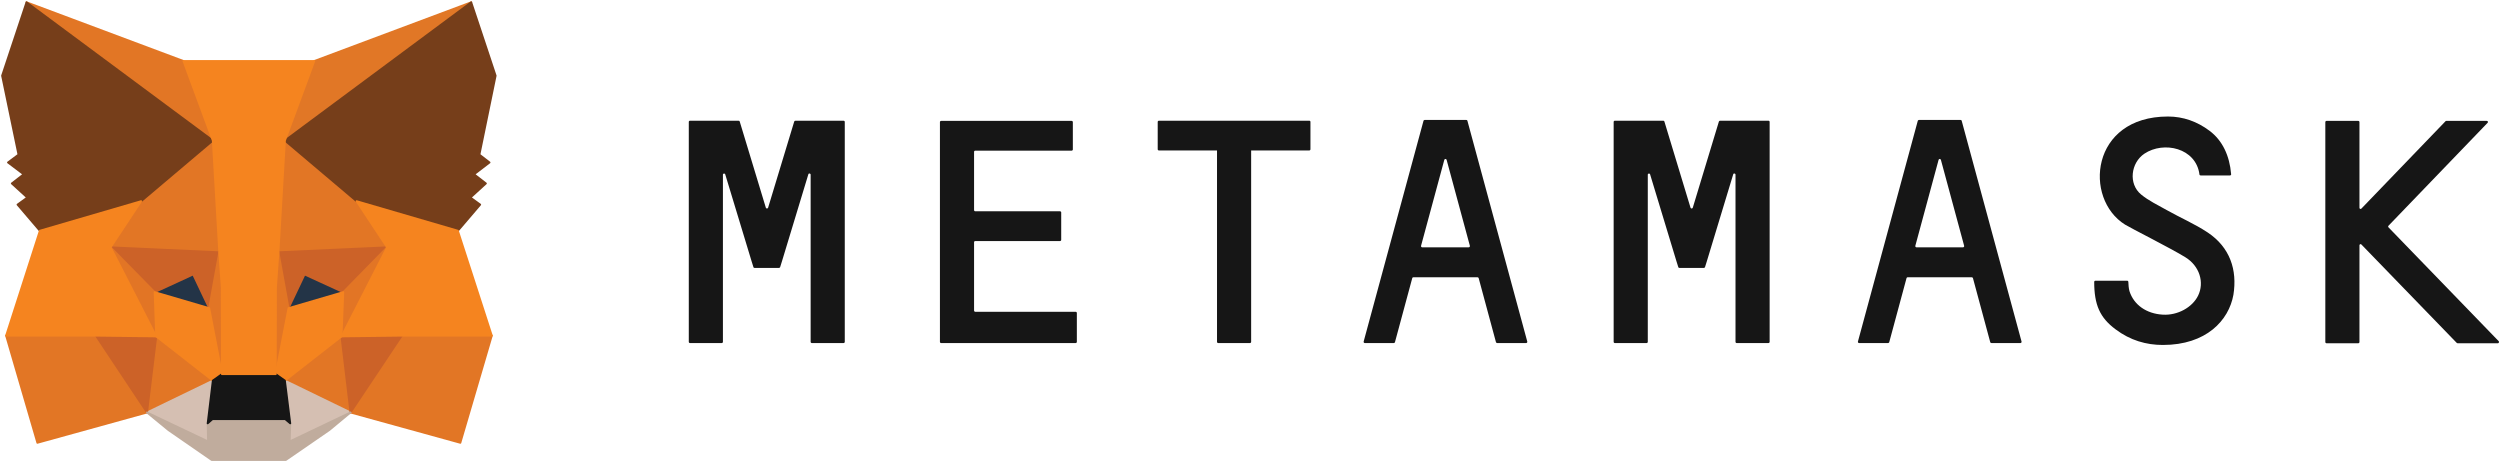
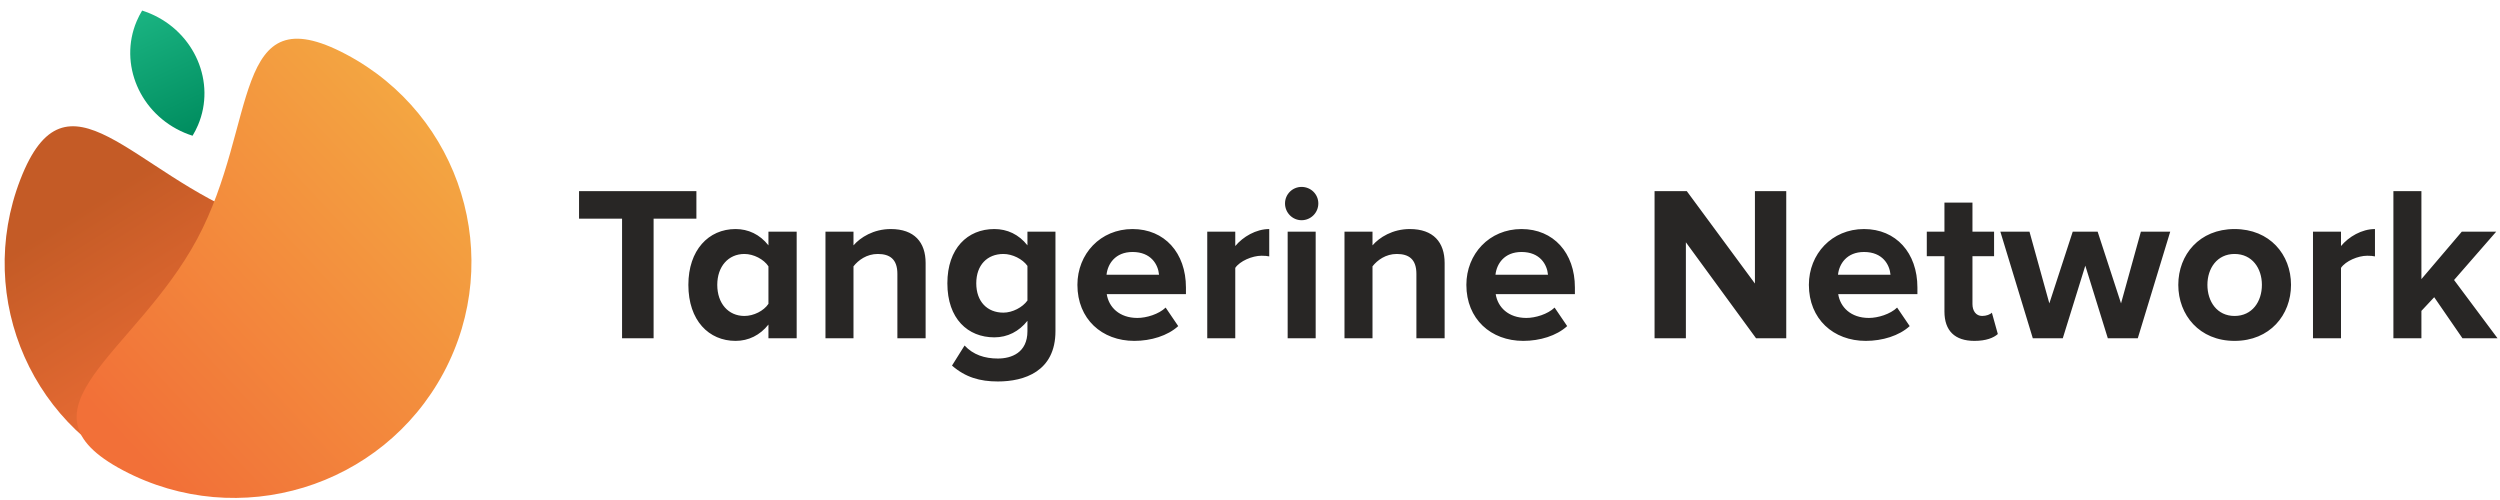
- <svg xmlns="http://www.w3.org/2000/svg" width="1311px" height="242px" viewBox="0 0 1311 242" version="1.1">
-   <defs />
-   <g id="Page-1" stroke="none" stroke-width="1" fill="none" fill-rule="evenodd">
-     <g id="metamask-logo-horizontal-beta" transform="translate(1, 1)" fill-rule="nonzero">
-       <g id="Group" transform="translate(360, 60)" fill="#161616">
-         <path d="M796.7,60.9 C789.9,56.4 782.4,53.2 775.3,49.2 C770.7,46.6 765.8,44.3 761.8,41 C755,35.4 756.4,24.4 763.5,19.6 C773.7,12.8 790.6,16.6 792.4,30.5 C792.4,30.8 792.7,31 793,31 L808.4,31 C808.8,31 809.1,30.7 809,30.3 C808.2,20.7 804.5,12.7 797.7,7.6 C791.2,2.7 783.8,0.1 775.9,0.1 C735.2,0.1 731.5,43.2 753.4,56.8 C755.9,58.4 777.4,69.2 785,73.9 C792.6,78.6 795,87.2 791.7,94 C788.7,100.2 780.9,104.5 773.1,104 C764.6,103.5 758,98.9 755.7,91.7 C755.3,90.4 755.1,87.9 755.1,86.8 C755.1,86.5 754.8,86.2 754.5,86.2 L737.8,86.2 C737.5,86.2 737.2,86.5 737.2,86.8 C737.2,98.9 740.2,105.6 748.4,111.7 C756.1,117.5 764.5,119.9 773.2,119.9 C796,119.9 807.8,107 810.2,93.6 C812.3,80.5 808.4,68.7 796.7,60.9 Z" id="Shape" />
-         <path d="M71.6,2.3 L64.2,2.3 L56.1,2.3 C55.8,2.3 55.6,2.5 55.5,2.7 L41.8,47.9 C41.6,48.5 40.8,48.5 40.6,47.9 L26.9,2.7 C26.8,2.4 26.6,2.3 26.3,2.3 L18.2,2.3 L10.8,2.3 L0.8,2.3 C0.5,2.3 0.2,2.6 0.2,2.9 L0.2,118.3 C0.2,118.6 0.5,118.9 0.8,118.9 L17.5,118.9 C17.8,118.9 18.1,118.6 18.1,118.3 L18.1,30.6 C18.1,29.9 19.1,29.8 19.3,30.4 L33.1,75.9 L34.1,79.1 C34.2,79.4 34.4,79.5 34.7,79.5 L47.5,79.5 C47.8,79.5 48,79.3 48.1,79.1 L49.1,75.9 L62.9,30.4 C63.1,29.7 64.1,29.9 64.1,30.6 L64.1,118.3 C64.1,118.6 64.4,118.9 64.7,118.9 L81.4,118.9 C81.7,118.9 82,118.6 82,118.3 L82,2.9 C82,2.6 81.7,2.3 81.4,2.3 L71.6,2.3 Z" id="Shape" />
-         <path d="M541,2.3 C540.7,2.3 540.5,2.5 540.4,2.7 L526.7,47.9 C526.5,48.5 525.7,48.5 525.5,47.9 L511.8,2.7 C511.7,2.4 511.5,2.3 511.2,2.3 L485.8,2.3 C485.5,2.3 485.2,2.6 485.2,2.9 L485.2,118.3 C485.2,118.6 485.5,118.9 485.8,118.9 L502.5,118.9 C502.8,118.9 503.1,118.6 503.1,118.3 L503.1,30.6 C503.1,29.9 504.1,29.8 504.3,30.4 L518.1,75.9 L519.1,79.1 C519.2,79.4 519.4,79.5 519.7,79.5 L532.5,79.5 C532.8,79.5 533,79.3 533.1,79.1 L534.1,75.9 L547.9,30.4 C548.1,29.7 549.1,29.9 549.1,30.6 L549.1,118.3 C549.1,118.6 549.4,118.9 549.7,118.9 L566.4,118.9 C566.7,118.9 567,118.6 567,118.3 L567,2.9 C567,2.6 566.7,2.3 566.4,2.3 L541,2.3 Z" id="Shape" />
-         <path d="M325.6,2.3 L294.5,2.3 L277.8,2.3 L246.7,2.3 C246.4,2.3 246.1,2.6 246.1,2.9 L246.1,17.3 C246.1,17.6 246.4,17.9 246.7,17.9 L277.2,17.9 L277.2,118.3 C277.2,118.6 277.5,118.9 277.8,118.9 L294.5,118.9 C294.8,118.9 295.1,118.6 295.1,118.3 L295.1,17.9 L325.6,17.9 C325.9,17.9 326.2,17.6 326.2,17.3 L326.2,2.9 C326.2,2.6 326,2.3 325.6,2.3 Z" id="Shape" />
-         <path d="M424.1,118.9 L439.3,118.9 C439.7,118.9 440,118.5 439.9,118.1 L408.5,2.3 C408.4,2 408.2,1.9 407.9,1.9 L402.1,1.9 L391.9,1.9 L386.1,1.9 C385.8,1.9 385.6,2.1 385.5,2.3 L354.1,118.1 C354,118.5 354.3,118.9 354.7,118.9 L369.9,118.9 C370.2,118.9 370.4,118.7 370.5,118.5 L379.6,84.8 C379.7,84.5 379.9,84.4 380.2,84.4 L413.8,84.4 C414.1,84.4 414.3,84.6 414.4,84.8 L423.5,118.5 C423.6,118.7 423.9,118.9 424.1,118.9 Z M384.2,67.9 L396.4,22.8 C396.6,22.2 397.4,22.2 397.6,22.8 L409.8,67.9 C409.9,68.3 409.6,68.7 409.2,68.7 L384.8,68.7 C384.4,68.7 384.1,68.3 384.2,67.9 Z" id="Shape" />
-         <path d="M683.3,118.9 L698.5,118.9 C698.9,118.9 699.2,118.5 699.1,118.1 L667.7,2.3 C667.6,2 667.4,1.9 667.1,1.9 L661.3,1.9 L651.1,1.9 L645.3,1.9 C645,1.9 644.8,2.1 644.7,2.3 L613.3,118.1 C613.2,118.5 613.5,118.9 613.9,118.9 L629.1,118.9 C629.4,118.9 629.6,118.7 629.7,118.5 L638.8,84.8 C638.9,84.5 639.1,84.4 639.4,84.4 L673,84.4 C673.3,84.4 673.5,84.6 673.6,84.8 L682.7,118.5 C682.8,118.7 683,118.9 683.3,118.9 Z M643.4,67.9 L655.6,22.8 C655.8,22.2 656.6,22.2 656.8,22.8 L669,67.9 C669.1,68.3 668.8,68.7 668.4,68.7 L644,68.7 C643.6,68.7 643.3,68.3 643.4,67.9 Z" id="Shape" />
-         <path d="M149.8,101.8 L149.8,66 C149.8,65.7 150.1,65.4 150.4,65.4 L194.9,65.4 C195.2,65.4 195.5,65.1 195.5,64.8 L195.5,50.4 C195.5,50.1 195.2,49.8 194.9,49.8 L150.4,49.8 C150.1,49.8 149.8,49.5 149.8,49.2 L149.8,18.6 C149.8,18.3 150.1,18 150.4,18 L201,18 C201.3,18 201.6,17.7 201.6,17.4 L201.6,3 C201.6,2.7 201.3,2.4 201,2.4 L149.8,2.4 L132.5,2.4 C132.2,2.4 131.9,2.7 131.9,3 L131.9,18 L131.9,49.9 L131.9,65.5 L131.9,102.5 L131.9,118.3 C131.9,118.6 132.2,118.9 132.5,118.9 L149.8,118.9 L203.1,118.9 C203.4,118.9 203.7,118.6 203.7,118.3 L203.7,103.1 C203.7,102.8 203.4,102.5 203.1,102.5 L150.3,102.5 C150,102.4 149.8,102.2 149.8,101.8 Z" id="Shape" />
-         <path d="M949.3,117.9 L891.5,58.2 C891.3,58 891.3,57.6 891.5,57.4 L943.5,3.4 C943.9,3 943.6,2.4 943.1,2.4 L921.8,2.4 C921.6,2.4 921.5,2.5 921.4,2.6 L877.3,48.4 C876.9,48.8 876.3,48.5 876.3,48 L876.3,3 C876.3,2.7 876,2.4 875.7,2.4 L859,2.4 C858.7,2.4 858.4,2.7 858.4,3 L858.4,118.4 C858.4,118.7 858.7,119 859,119 L875.7,119 C876,119 876.3,118.7 876.3,118.4 L876.3,67.6 C876.3,67.1 877,66.8 877.3,67.2 L927.3,118.8 C927.4,118.9 927.6,119 927.7,119 L949,119 C949.4,118.9 949.7,118.2 949.3,117.9 Z" id="Shape" />
-       </g>
-       <g id="Group" stroke-linecap="round" stroke-linejoin="round">
-         <polygon id="Shape" stroke="#E17726" fill="#E17726" points="246.1 0.2 145 75.2 163.8 31" />
-         <g transform="translate(2, 0)" fill="#E27625" id="Shape" stroke="#E27625">
-           <polygon points="10.9 0.2 111.1 75.9 93.2 31" />
-           <polygon points="207.7 174.1 180.8 215.3 238.4 231.2 254.9 175" />
-           <polygon points="0.2 175 16.6 231.2 74.1 215.3 47.3 174.1" />
-           <polygon points="71 104.5 55 128.7 112 131.3 110.1 69.8" />
-           <polygon points="184 104.5 144.3 69.1 143 131.3 200 128.7" />
-           <polygon points="74.1 215.3 108.6 198.6 78.9 175.4" />
-           <polygon points="146.4 198.6 180.8 215.3 176.1 175.4" />
-         </g>
-         <g transform="translate(76, 198)" fill="#D5BFB2" id="Shape" stroke="#D5BFB2">
-           <polygon points="106.8 17.3 72.4 0.6 75.2 23 74.9 32.5" />
-           <polygon points="0.1 17.3 32.1 32.5 31.9 23 34.6 0.6" />
-         </g>
-         <polygon id="Shape" stroke="#233447" fill="#233447" points="108.7 160.6 80.1 152.2 100.3 142.9" />
-         <polygon id="Shape" stroke="#233447" fill="#233447" points="150.3 160.6 158.7 142.9 179 152.2" />
-         <g transform="translate(49, 128)" fill="#CC6228" id="Shape" stroke="#CC6228">
-           <polygon points="27.1 87.3 32.1 46.1 0.3 47" />
-           <polygon points="128.9 46.1 133.8 87.3 160.7 47" />
-           <polygon points="153 0.7 96 3.3 101.3 32.6 109.7 14.9 130 24.2" />
-           <polygon points="31.1 24.2 51.3 14.9 59.7 32.6 65 3.3 8 0.7" />
-         </g>
-         <g transform="translate(57, 128)" fill="#E27525" id="Shape" stroke="#E27525">
-           <polygon points="0 0.7 23.9 47.4 23.1 24.2" />
-           <polygon points="122 24.2 121.1 47.4 145 0.7" />
-           <polygon points="57 3.3 51.7 32.6 58.4 67.2 59.9 21.6" />
-           <polygon points="88 3.3 85.2 21.5 86.6 67.2 93.3 32.6" />
-         </g>
-         <polygon id="Shape" stroke="#F5841F" fill="#F5841F" points="150.3 160.6 143.6 195.2 148.4 198.6 178.1 175.4 179 152.2" />
-         <polygon id="Shape" stroke="#F5841F" fill="#F5841F" points="80.1 152.2 80.9 175.4 110.6 198.6 115.4 195.2 108.7 160.6" />
-         <polygon id="Shape" stroke="#C0AC9D" fill="#C0AC9D" points="150.9 230.5 151.2 221 148.6 218.8 110.4 218.8 107.9 221 108.1 230.5 76.1 215.3 87.3 224.5 110 240.2 148.9 240.2 171.7 224.5 182.8 215.3" />
-         <polygon id="Shape" stroke="#161616" fill="#161616" points="148.4 198.6 143.6 195.2 115.4 195.2 110.6 198.6 107.9 221 110.4 218.8 148.6 218.8 151.2 221" />
-         <g fill="#763E1A" id="Shape" stroke="#763E1A">
-           <polygon points="250.4 80.1 258.9 38.7 246.1 0.2 148.4 72.7 186 104.5 239.1 120 250.8 106.3 245.7 102.6 253.8 95.2 247.6 90.4 255.7 84.2" />
-           <polygon points="0.1 38.7 8.7 80.1 3.2 84.2 11.4 90.4 5.2 95.2 13.3 102.6 8.2 106.3 19.9 120 73 104.5 110.6 72.7 12.9 0.2" />
-         </g>
-         <polygon id="Shape" stroke="#F5841F" fill="#F5841F" points="239.1 120 186 104.5 202 128.7 178.1 175.4 209.7 175 256.9 175" />
-         <polygon id="Shape" stroke="#F5841F" fill="#F5841F" points="73 104.5 19.9 120 2.2 175 49.3 175 80.9 175.4 57 128.7" />
-         <polygon id="Shape" stroke="#F5841F" fill="#F5841F" points="145 131.3 148.4 72.7 163.8 31 95.2 31 110.6 72.7 114 131.3 115.3 149.7 115.4 195.2 143.6 195.2 143.7 149.7" />
-       </g>
-     </g>
+ <svg xmlns="http://www.w3.org/2000/svg" width="170" height="34" viewBox="0 0 170 34">
+   <defs>
+     <linearGradient id="a" x1="67.169%" x2="38.431%" y1="70.888%" y2="12.173%">
+       <stop offset="0%" stop-color="#F27038" />
+       <stop offset="100%" stop-color="#C45B26" />
+     </linearGradient>
+     <linearGradient id="b" x1="6.418%" x2="114.19%" y1="77.576%" y2="0%">
+       <stop offset="0%" stop-color="#F27038" />
+       <stop offset="100%" stop-color="#F4B544" />
+     </linearGradient>
+     <linearGradient id="c" x1="43.057%" x2="56.779%" y1="0%" y2="100%">
+       <stop offset="0%" stop-color="#1AB381" />
+       <stop offset="100%" stop-color="#008D5F" />
+     </linearGradient>
+   </defs>
+   <g fill="none" fill-rule="evenodd">
+     <path fill="url(#a)" d="M29.773 25.81c-4.384 7.546-14.066 10.148-21.625 5.812C.59 27.285-1.983 17.652 2.401 10.104c4.384-7.546 7.583.75 15.142 5.087 7.559 4.337 16.614 3.072 12.23 10.618z" transform="rotate(-9 15.246 17.614)" />
+     <path fill="url(#b)" d="M6.243 30.776c-7.104-5.323 2.085-7.708 7.439-14.772C19.035 8.939 18.525-.13 25.629 5.194c7.104 5.323 8.524 15.365 3.17 22.43-5.353 7.064-15.452 8.476-22.556 3.152z" transform="rotate(-9 15.012 17.812)" />
+     <path fill="url(#c)" d="M12.733 0c.172.09.342.19.508.297 2.757 1.79 3.599 5.388 1.88 8.035-.15.23-.314.446-.49.646a6.273 6.273 0 0 1-.509-.297c-2.757-1.79-3.599-5.388-1.88-8.034.15-.23.314-.446.49-.647z" transform="rotate(-10 15.303 17.888)" />
+     <path fill="#282625" fill-rule="nonzero" d="M44.445 23H42.3v-8.13h-2.925v-1.875h7.98v1.875h-2.91V23zm9.729 0h-1.92v-.93c-.57.72-1.35 1.11-2.235 1.11-1.815 0-3.21-1.38-3.21-3.81 0-2.355 1.365-3.795 3.21-3.795.855 0 1.65.36 2.235 1.11v-.93h1.92V23zm-3.555-1.515c.63 0 1.32-.345 1.635-.825v-2.55c-.315-.48-1.005-.84-1.635-.84-1.095 0-1.845.855-1.845 2.1 0 1.26.75 2.115 1.845 2.115zM62.942 23h-1.92v-4.38c0-1.005-.525-1.35-1.335-1.35-.75 0-1.32.42-1.65.84V23h-1.905v-7.245h1.905v.93c.465-.54 1.365-1.11 2.535-1.11 1.605 0 2.37.9 2.37 2.31V23zm4.914 2.94c-1.23 0-2.205-.285-3.12-1.08l.855-1.365c.585.63 1.365.885 2.265.885.915 0 2.01-.39 2.01-1.86v-.705c-.57.72-1.35 1.125-2.25 1.125-1.8 0-3.195-1.26-3.195-3.675 0-2.37 1.365-3.69 3.195-3.69.87 0 1.665.36 2.25 1.11v-.93h1.905v6.765c0 2.745-2.13 3.42-3.915 3.42zm.375-4.68c.615 0 1.305-.36 1.635-.825V18.08c-.33-.465-1.02-.81-1.635-.81-1.095 0-1.845.75-1.845 1.995s.75 1.995 1.845 1.995zm8.903 1.92c-2.205 0-3.87-1.485-3.87-3.81 0-2.1 1.56-3.795 3.75-3.795 2.175 0 3.63 1.62 3.63 3.975V20h-5.385c.135.885.855 1.62 2.085 1.62.615 0 1.455-.255 1.92-.705l.855 1.26c-.72.66-1.86 1.005-2.985 1.005zm1.68-4.5c-.06-.69-.54-1.545-1.8-1.545-1.185 0-1.695.825-1.77 1.545h3.57zM83.998 23h-1.905v-7.245h1.905v.975c.525-.63 1.41-1.155 2.31-1.155v1.86c-.135-.03-.3-.045-.525-.045-.63 0-1.47.36-1.785.825V23zm4.508-8.025c-.615 0-1.125-.51-1.125-1.14 0-.63.51-1.125 1.125-1.125.63 0 1.14.495 1.14 1.125s-.51 1.14-1.14 1.14zm.96 8.025h-1.905v-7.245h1.905V23zm8.769 0h-1.92v-4.38c0-1.005-.525-1.35-1.335-1.35-.75 0-1.32.42-1.65.84V23h-1.905v-7.245h1.905v.93c.465-.54 1.365-1.11 2.535-1.11 1.605 0 2.37.9 2.37 2.31V23zm5.348.18c-2.205 0-3.87-1.485-3.87-3.81 0-2.1 1.56-3.795 3.75-3.795 2.175 0 3.63 1.62 3.63 3.975V20h-5.385c.135.885.855 1.62 2.085 1.62.615 0 1.455-.255 1.92-.705l.855 1.26c-.72.66-1.86 1.005-2.985 1.005zm1.68-4.5c-.06-.69-.54-1.545-1.8-1.545-1.185 0-1.695.825-1.77 1.545h3.57zM121.465 23h-2.055l-4.77-6.525V23h-2.13V12.995h2.19l4.635 6.285v-6.285h2.13V23zm5.409.18c-2.205 0-3.87-1.485-3.87-3.81 0-2.1 1.56-3.795 3.75-3.795 2.175 0 3.63 1.62 3.63 3.975V20h-5.385c.135.885.855 1.62 2.085 1.62.615 0 1.455-.255 1.92-.705l.855 1.26c-.72.66-1.86 1.005-2.985 1.005zm1.68-4.5c-.06-.69-.54-1.545-1.8-1.545-1.185 0-1.695.825-1.77 1.545h3.57zm5.708 4.5c-1.335 0-2.04-.69-2.04-1.995V17.42h-1.2v-1.665h1.2v-1.98h1.905v1.98h1.47v1.665h-1.47v3.255c0 .465.24.81.66.81.285 0 .555-.105.66-.225l.405 1.455c-.285.255-.795.465-1.59.465zm11.109-.18h-2.04l-1.53-4.935L140.27 23h-2.04l-2.205-7.245h1.98l1.35 4.875 1.59-4.875h1.695l1.59 4.875 1.35-4.875h1.995L145.37 23zm6.578.18c-2.385 0-3.825-1.755-3.825-3.81s1.44-3.795 3.825-3.795c2.4 0 3.84 1.74 3.84 3.795 0 2.055-1.44 3.81-3.84 3.81zm0-1.695c1.2 0 1.86-.975 1.86-2.115 0-1.125-.66-2.1-1.86-2.1-1.185 0-1.845.975-1.845 2.1 0 1.14.66 2.115 1.845 2.115zM159.188 23h-1.905v-7.245h1.905v.975c.525-.63 1.41-1.155 2.31-1.155v1.86c-.135-.03-.3-.045-.525-.045-.63 0-1.47.36-1.785.825V23zm10.643 0h-2.385l-1.92-2.79-.87.93V23h-1.905V12.995h1.905v5.985l2.745-3.225h2.34l-2.865 3.285 2.955 3.96z" />
  </g>
</svg>
